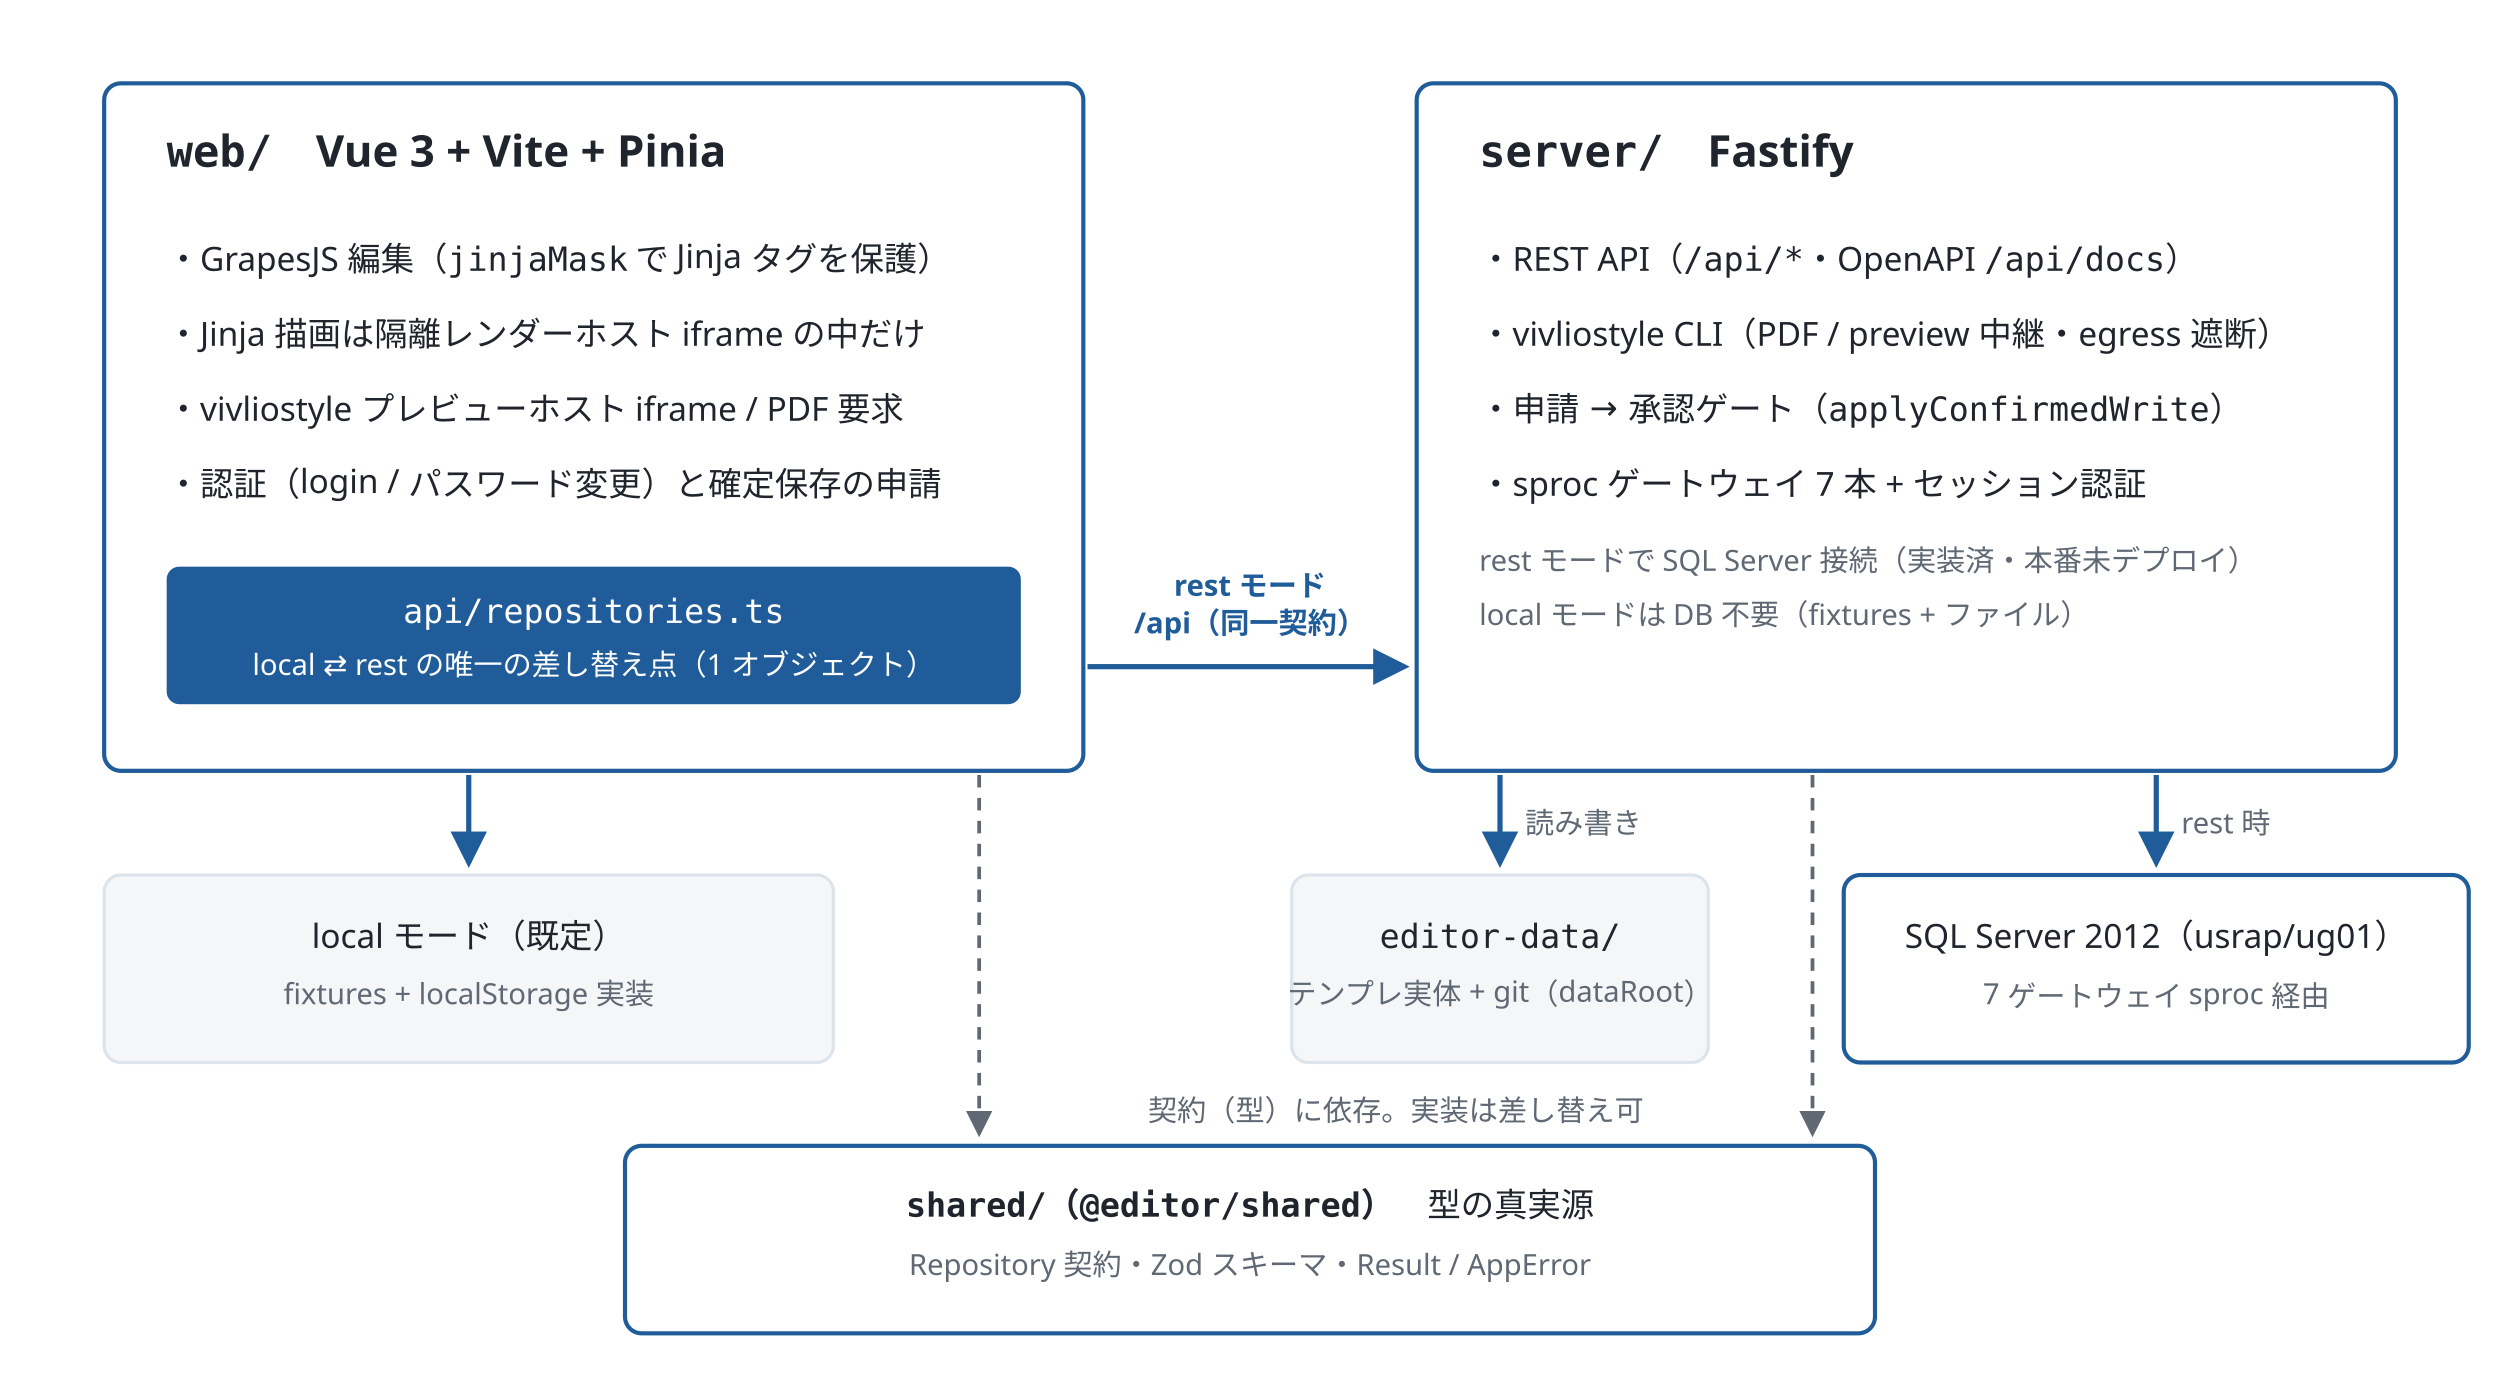
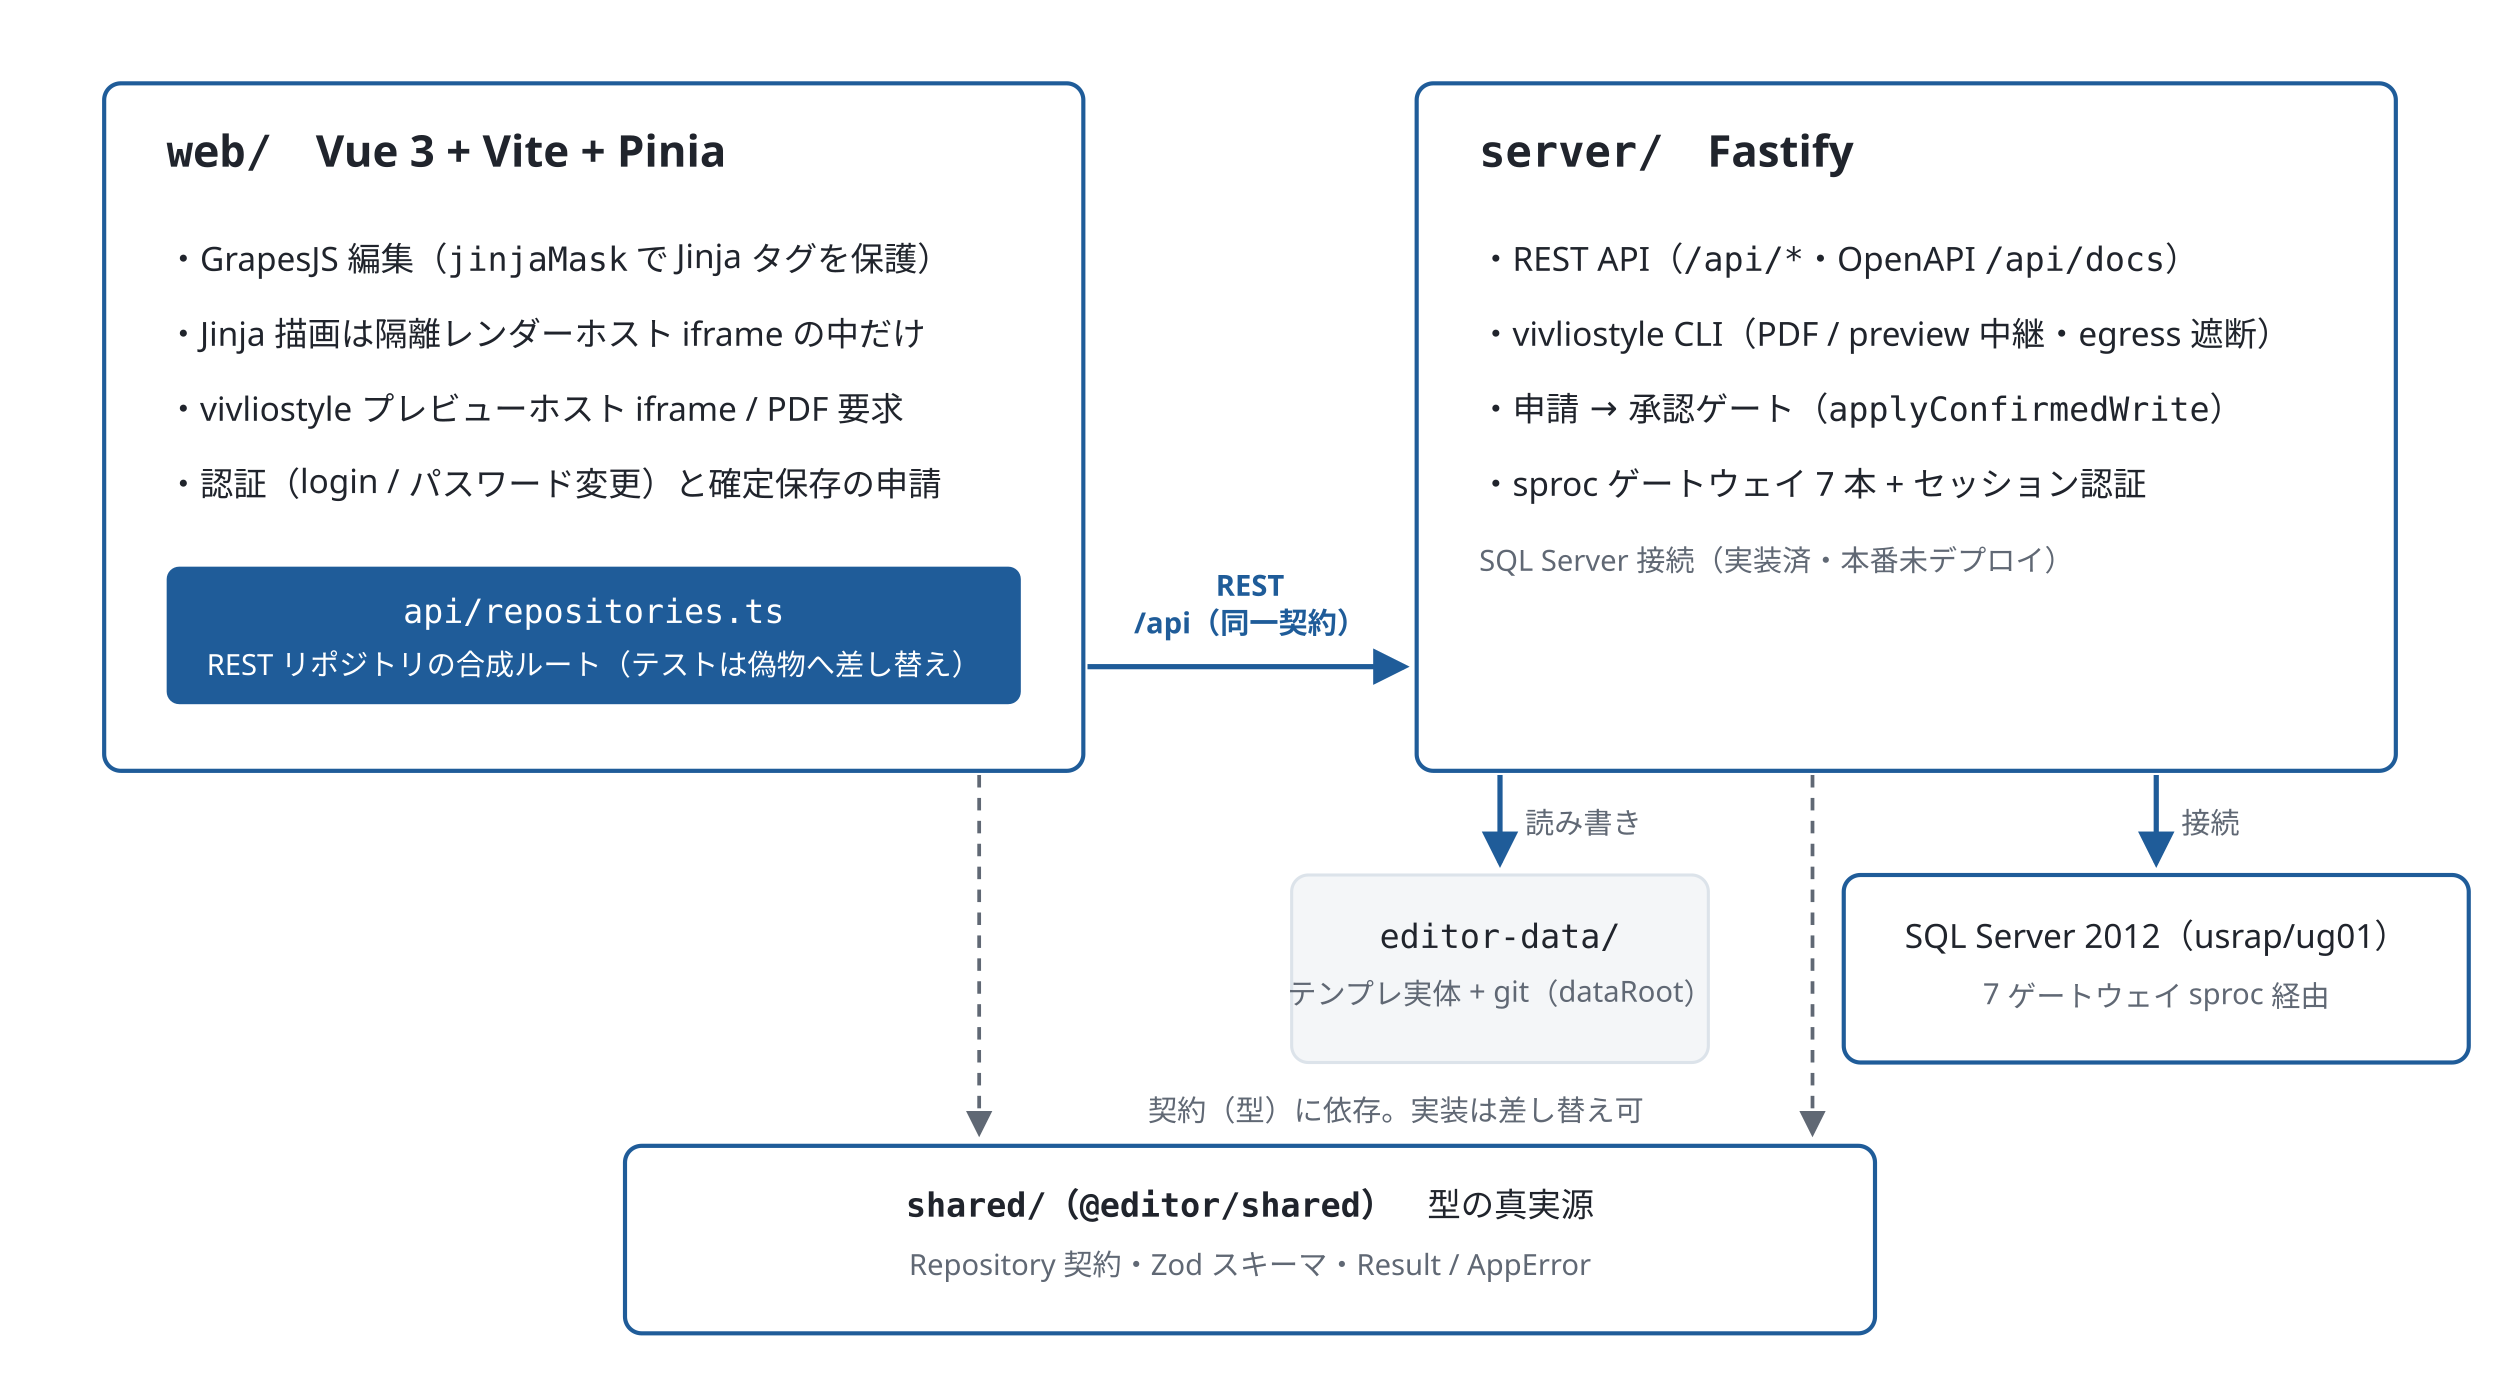
<svg xmlns="http://www.w3.org/2000/svg" width="1200" height="660" viewBox="0 0 1200 660">
  <style>
    text { font-family: 'BIZ UDPGothic', sans-serif; fill: #20242C; }
    .mono { font-family: 'BIZ UDGothic', monospace; }
    .title { font-size: 21px; font-weight: bold; }
    .item { font-size: 16px; }
    .small { font-size: 14px; fill: #606874; }
    .label { font-size: 14px; font-weight: bold; fill: #1F5C99; }
    .white { fill: #FFFFFF; }
    .box { fill: #FFFFFF; stroke: #1F5C99; stroke-width: 2; }
    .panel { fill: #F4F6F8; stroke: #DCE3EA; stroke-width: 1.5; }
    .accent { fill: #1F5C99; }
    .edge { stroke: #1F5C99; stroke-width: 2.5; fill: none; marker-end: url(#arrow); }
    .dep { stroke: #606874; stroke-width: 1.8; stroke-dasharray: 6 5; fill: none; marker-end: url(#arrow-m); }
  </style>
  <defs>
    <marker id="arrow" viewBox="0 0 10 10" refX="8.5" refY="5" markerWidth="7" markerHeight="7" orient="auto-start-reverse">
      <path d="M0,0 L10,5 L0,10 z" fill="#1F5C99" />
    </marker>
    <marker id="arrow-m" viewBox="0 0 10 10" refX="8.5" refY="5" markerWidth="7" markerHeight="7" orient="auto-start-reverse">
      <path d="M0,0 L10,5 L0,10 z" fill="#606874" />
    </marker>
  </defs>
  <rect width="1200" height="660" fill="#FFFFFF" />
  <rect class="box" x="50" y="40" width="470" height="330" rx="8" />
  <text class="title" x="80" y="80">
    <tspan class="mono">web/</tspan>　Vue 3 + Vite + Pinia</text>
  <text class="item" x="80" y="130">・GrapesJS 編集（<tspan class="mono">jinjaMask</tspan> で Jinja タグを保護）</text>
  <text class="item" x="80" y="166">・Jinja 描画は隔離レンダーホスト iframe の中だけ</text>
  <text class="item" x="80" y="202">・vivliostyle プレビューホスト iframe / PDF 要求</text>
  <text class="item" x="80" y="238">・認証（login / パスワード変更）と確定保存の申請</text>
  <rect class="accent" x="80" y="272" width="410" height="66" rx="6" />
  <text class="item white" x="285" y="299" text-anchor="middle">
    <tspan class="mono">api/repositories.ts</tspan>
  </text>
-   <text class="small white" x="285" y="324" text-anchor="middle">local ⇄ rest の唯一の差し替え点（1 オブジェクト）</text>
+   <text class="small white" x="285" y="324" text-anchor="middle">REST リポジトリの合成ルート（テストは偽物へ差し替え）</text>
  <rect class="box" x="680" y="40" width="470" height="330" rx="8" />
  <text class="title" x="710" y="80">
    <tspan class="mono">server/</tspan>　Fastify</text>
  <text class="item" x="710" y="130">・REST API（<tspan class="mono">/api/*</tspan>・OpenAPI <tspan class="mono">/api/docs</tspan>）</text>
  <text class="item" x="710" y="166">・vivliostyle CLI（PDF / preview 中継・egress 遮断）</text>
  <text class="item" x="710" y="202">・申請 → 承認ゲート（<tspan class="mono">applyConfirmedWrite</tspan>）</text>
  <text class="item" x="710" y="238">・sproc ゲートウェイ 7 本 + セッション認証</text>
-   <text class="small" x="710" y="274">rest モードで SQL Server 接続（実装済・本番未デプロイ）</text>
-   <text class="small" x="710" y="300">local モードは DB 不要（fixtures + ファイル）</text>
-   <rect class="panel" x="50" y="420" width="350" height="90" rx="8" />
-   <text class="item" x="225" y="455" text-anchor="middle">local モード（既定）</text>
-   <text class="small" x="225" y="482" text-anchor="middle">fixtures + localStorage 実装</text>
+   <text class="small" x="710" y="274">SQL Server 接続（実装済・本番未デプロイ）</text>
  <rect class="panel" x="620" y="420" width="200" height="90" rx="8" />
  <text class="item" x="720" y="455" text-anchor="middle">
    <tspan class="mono">editor-data/</tspan>
  </text>
  <text class="small" x="720" y="482" text-anchor="middle">テンプレ実体 + git（dataRoot）</text>
  <rect class="box" x="885" y="420" width="300" height="90" rx="8" />
  <text class="item" x="1035" y="455" text-anchor="middle">SQL Server 2012（usrap/ug01）</text>
  <text class="small" x="1035" y="482" text-anchor="middle">7 ゲートウェイ sproc 経由</text>
  <rect class="box" x="300" y="550" width="600" height="90" rx="8" />
  <text class="item" x="600" y="584" text-anchor="middle">
    <tspan class="mono" font-weight="bold">shared/（@editor/shared）</tspan>　型の真実源</text>
  <text class="small" x="600" y="612" text-anchor="middle">Repository 契約・Zod スキーマ・Result / AppError</text>
  <line class="edge" x1="522" y1="320" x2="674" y2="320" />
-   <text class="label" x="600" y="286" text-anchor="middle">rest モード</text>
+   <text class="label" x="600" y="286" text-anchor="middle">REST</text>
  <text class="label" x="600" y="304" text-anchor="middle">/api（同一契約）</text>
-   <line class="edge" x1="225" y1="372" x2="225" y2="414" />
  <line class="edge" x1="720" y1="372" x2="720" y2="414" />
  <text class="small" x="732" y="400">読み書き</text>
  <line class="edge" x1="1035" y1="372" x2="1035" y2="414" />
-   <text class="small" x="1047" y="400">rest 時</text>
+   <text class="small" x="1047" y="400">接続</text>
  <line class="dep" x1="470" y1="372" x2="470" y2="544" />
  <line class="dep" x1="870" y1="372" x2="870" y2="544" />
  <text class="small" x="670" y="538" text-anchor="middle">契約（型）に依存。実装は差し替え可</text>
</svg>
